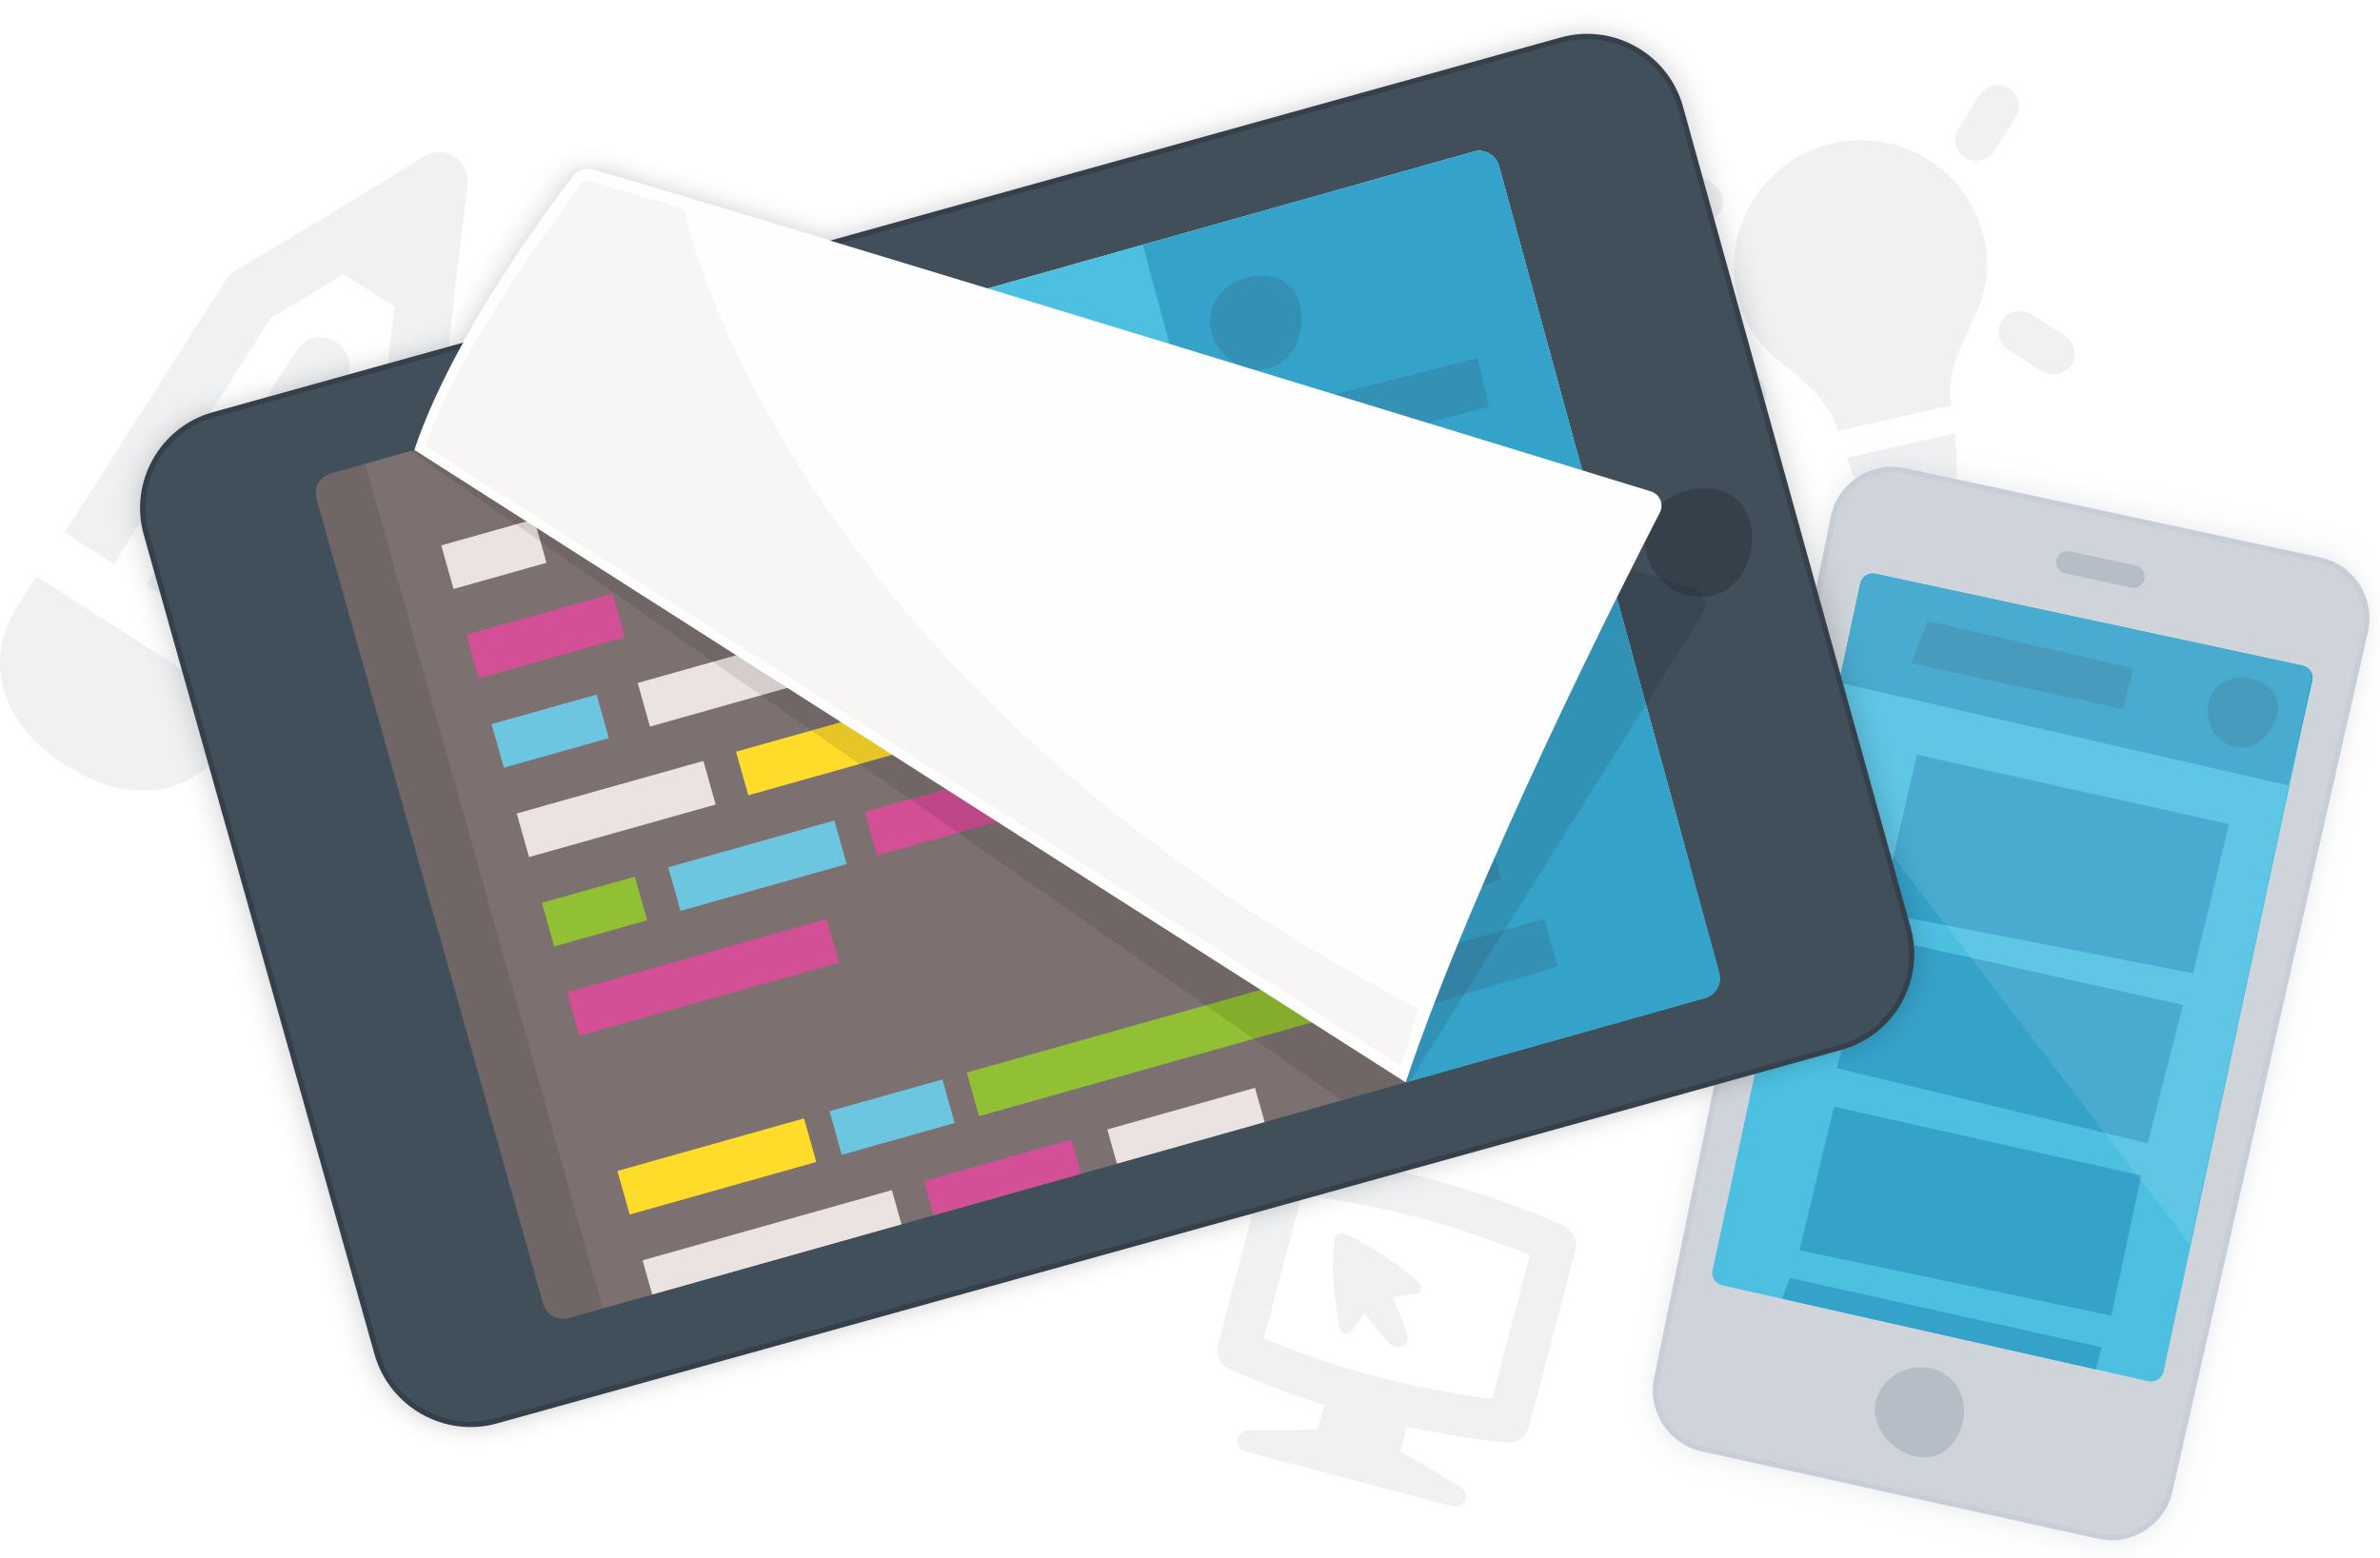
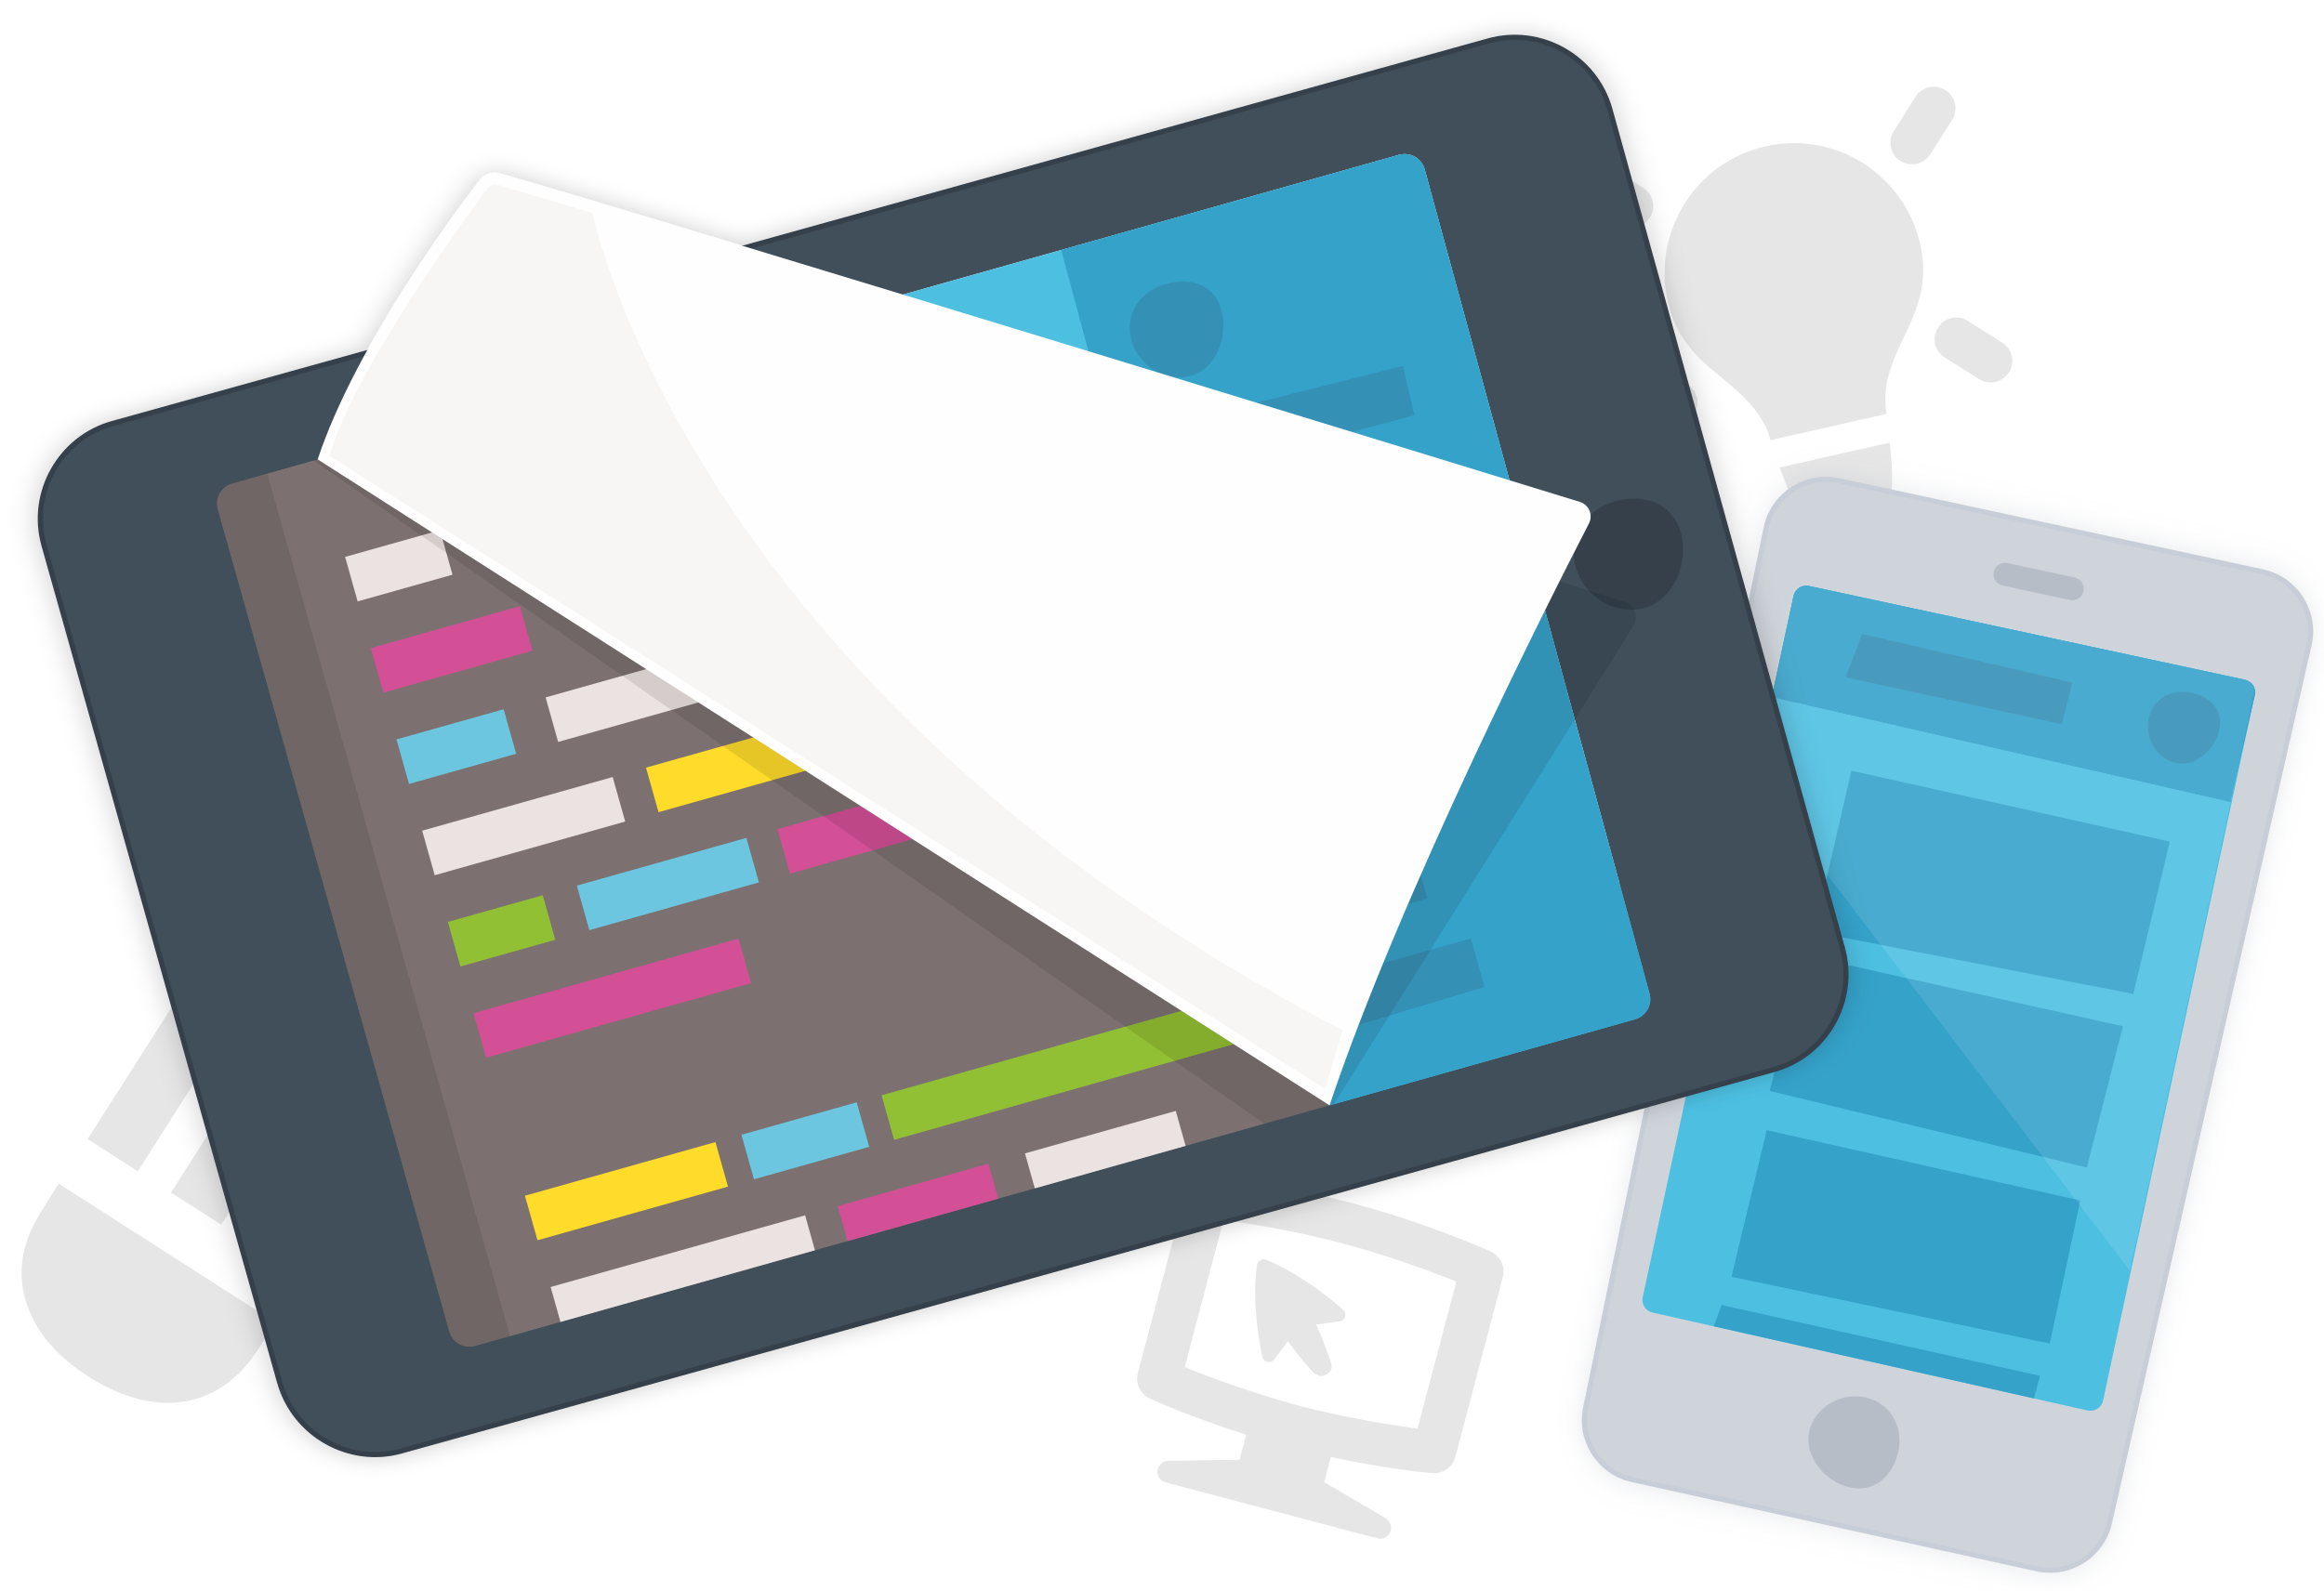
- <svg xmlns="http://www.w3.org/2000/svg" width="900" height="589" viewBox="0 0 900 589">
+ <svg xmlns="http://www.w3.org/2000/svg" width="900" height="616" viewBox="0 0 900 616">
  <defs>
    <filter id="a" width="200%" height="200%" x="-50%" y="-50%" filterUnits="objectBoundingBox">
      <feOffset in="SourceAlpha" result="shadowOffsetOuter1" />
      <feGaussianBlur stdDeviation="5" in="shadowOffsetOuter1" result="shadowBlurOuter1" />
      <feColorMatrix values="0 0 0 0 0.42 0 0 0 0 0.455 0 0 0 0 0.51 0 0 0 0.3 0" in="shadowBlurOuter1" result="shadowMatrixOuter1" />
      <feMerge>
        <feMergeNode in="shadowMatrixOuter1" />
        <feMergeNode in="SourceGraphic" />
      </feMerge>
    </filter>
    <filter id="b" width="200%" height="200%" x="-50%" y="-50%" filterUnits="objectBoundingBox">
      <feOffset in="SourceAlpha" result="shadowOffsetOuter1" />
      <feGaussianBlur stdDeviation="5" in="shadowOffsetOuter1" result="shadowBlurOuter1" />
      <feColorMatrix values="0 0 0 0 0 0 0 0 0 0 0 0 0 0 0 0 0 0 0.2 0" in="shadowBlurOuter1" result="shadowMatrixOuter1" />
      <feMerge>
        <feMergeNode in="shadowMatrixOuter1" />
        <feMergeNode in="SourceGraphic" />
      </feMerge>
    </filter>
  </defs>
-   <g fill="none" fill-rule="evenodd">
-     <g fill="#6B7482" opacity=".1" transform="translate(0 1.028)">
-       <path d="M526.27,507.876 C525.143,507.185 520.541,501.774 516.102,495.749 L511.033,502.54 C510.439,503.301 509.42,503.689 508.562,503.461 L508.439,503.429 C507.582,503.201 506.853,502.486 506.68,501.654 C506.507,500.822 502.446,482.436 504.701,467.431 C504.739,466.784 505.179,466.113 505.922,465.785 C506.573,465.3 507.373,465.25 508.074,465.566 C522.505,471.476 536.086,483.585 536.6,484.118 C537.332,484.834 537.594,485.821 537.368,486.678 C537.108,487.66 536.304,488.232 535.348,488.373 L526.632,489.613 C529.589,496.293 532.079,503.247 532.311,504.357 C532.623,506.143 531.965,507.151 530.418,508.053 C528.869,508.956 527.979,508.851 526.27,507.876 M564.181,528.116 L578.541,473.687 C570.133,470.286 554.168,464.233 536.156,459.477 C518.145,454.718 501.275,452.099 492.284,450.905 L477.924,505.334 C486.086,508.671 501.928,514.69 520.275,519.668 C538.687,524.401 555.436,526.988 564.181,528.116 M595.778,471.946 L578.181,538.634 C577.179,542.436 573.644,544.909 569.65,544.642 C568.88,544.571 553.256,543.197 532.045,538.643 L529.587,547.96 L552.402,561.329 C554.079,562.428 554.819,564.591 554.058,566.487 C553.204,568.228 551.222,569.279 549.263,568.762 L470.847,548.049 C468.888,547.532 467.683,545.64 467.799,543.705 C468.072,541.679 469.78,540.163 471.78,540.036 L498.22,539.676 L500.68,530.359 C479.985,523.843 465.717,517.322 465.015,517.006 C461.411,515.267 459.555,511.367 460.557,507.568 L478.154,440.879 C479.156,437.08 482.849,434.514 486.685,434.872 C487.698,435.008 512.256,437.297 540.07,444.644 C567.883,451.99 590.252,462.095 591.199,462.476 C594.835,464.092 596.78,468.146 595.778,471.946" />
-       <path d="M778.56,120.118 L764.179,115.639 C759.912,114.309 757.591,109.888 758.92,105.616 C760.248,101.344 764.664,99.022 768.937,100.351 L783.316,104.831 C787.585,106.16 789.906,110.581 788.578,114.853 C787.949,116.876 786.421,118.621 784.65,119.55 C782.885,120.476 780.582,120.748 778.56,120.118 L778.56,120.118 Z M729.515,49.606 C725.249,48.277 722.928,43.855 724.253,39.584 L728.731,25.198 C730.059,20.926 734.478,18.604 738.748,19.933 C743.017,21.262 745.338,25.683 744.01,29.955 L739.533,44.341 C738.904,46.367 737.377,48.109 735.608,49.038 C733.84,49.967 731.537,50.236 729.515,49.606 L729.515,49.606 Z M725.869,183.727 C722.833,180.809 719.013,175.673 715.714,170.82 L752.687,151.39 C754.806,156.859 756.861,162.925 757.686,167.004 C759.686,177.613 758.706,184.336 749.129,189.368 C739.554,194.398 733.318,191.47 725.869,183.727 L725.869,183.727 Z M665.42,179.572 C661.154,178.243 658.833,173.824 660.158,169.549 L664.635,155.163 C665.964,150.892 670.386,148.569 674.656,149.898 C678.925,151.228 681.246,155.649 679.918,159.921 L675.441,174.307 C674.811,176.33 673.281,178.075 671.516,179.003 C669.748,179.932 667.445,180.201 665.42,179.572 L665.42,179.572 Z M709.728,161.932 C708.653,160.239 708.11,159.206 708.11,159.206 C702.918,152.535 696.666,148.863 684.652,143.518 C672.634,138.171 665.231,132.659 659.66,122.049 C647.588,99.056 655.934,69.847 679.799,57.303 C703.666,44.763 732.444,54.465 744.514,77.458 C750.084,88.067 750.414,97.299 747.992,110.23 C745.427,123.238 744.902,130.471 747.592,138.461 C747.592,138.461 747.986,139.57 748.768,141.416 L709.728,161.932 Z M635.234,99.153 L620.853,94.674 C616.583,93.345 614.262,88.926 615.59,84.651 C616.919,80.379 621.341,78.057 625.611,79.386 L639.992,83.866 C644.262,85.195 646.58,89.617 645.254,93.888 C644.622,95.911 643.092,97.656 641.327,98.585 C639.562,99.514 637.256,99.783 635.234,99.153 L635.234,99.153 Z" transform="rotate(15 702.084 105.71)" />
-       <path d="M169.097,236.156 C166.491,224.265 174.014,212.501 185.899,209.89 C197.783,207.276 209.545,214.807 212.154,226.698 C214.764,238.588 207.237,250.356 195.352,252.967 C183.468,255.578 171.706,248.047 169.097,236.156 L169.097,236.156 Z M124.382,272.32 C122.212,262.448 128.516,252.598 138.38,250.431 C148.248,248.264 158.093,254.567 160.262,264.44 C162.428,274.313 156.124,284.163 146.257,286.33 C136.392,288.497 126.547,282.193 124.382,272.32 L124.382,272.32 Z M130.432,143.517 L73.952,232.126 L55.357,220.219 L112.06,131.562 C115.385,126.363 121.889,124.934 127.085,128.261 C132.284,131.587 133.76,138.318 130.432,143.517 L130.432,143.517 Z M176.821,68.888 C173.691,94.27 170.055,123.762 167.472,151.612 C167.141,153.328 166.542,154.873 165.717,156.464 L104.581,251.739 L85.986,239.832 L145.716,146.746 C146.691,136.184 147.888,125.572 149.086,114.964 L129.94,102.704 C120.811,108.237 111.684,113.769 102.503,119.081 L43.048,212.339 L24.452,200.428 L85.309,104.981 C86.407,103.566 87.556,102.371 88.977,101.354 C112.497,87.487 137.166,72.425 160.139,58.205 C163.658,56.022 168.336,55.935 171.891,58.212 C175.445,60.486 177.326,64.777 176.821,68.888 L176.821,68.888 Z M13.727,216.899 L94.131,268.378 L87.255,278.828 C80.955,288.678 72.246,295.062 62.155,297.278 C50.721,299.788 37.826,296.743 24.698,288.338 C12.665,280.632 5.018,271.491 1.758,260.919 C-1.826,249.948 0.123,238.465 7.122,227.52 L13.727,216.899 Z" />
+   <g fill="none" fill-rule="evenodd" transform="translate(-1)">
+     <g fill="#000000" opacity=".1" transform="translate(9.362 1.075)">
+       <path d="M500.979,531.157 C499.801,530.435 494.991,524.776 490.35,518.474 L485.052,525.577 C484.431,526.373 483.366,526.778 482.469,526.54 L482.34,526.506 C481.445,526.268 480.683,525.52 480.502,524.65 C480.321,523.78 476.076,504.551 478.433,488.858 C478.473,488.181 478.933,487.48 479.709,487.137 C480.39,486.629 481.226,486.577 481.959,486.908 C497.043,493.089 511.239,505.753 511.777,506.31 C512.542,507.059 512.816,508.091 512.58,508.987 C512.308,510.015 511.468,510.613 510.468,510.761 L501.358,512.057 C504.448,519.043 507.051,526.316 507.294,527.477 C507.62,529.345 506.932,530.399 505.315,531.343 C503.696,532.287 502.765,532.177 500.979,531.157 M540.608,552.325 L555.618,495.401 C546.829,491.845 530.14,485.514 511.313,480.539 C492.486,475.562 474.852,472.824 465.454,471.575 L450.443,528.499 C458.975,531.989 475.535,538.284 494.712,543.489 C513.958,548.44 531.467,551.145 540.608,552.325 M573.635,493.58 L555.242,563.325 C554.194,567.301 550.499,569.887 546.324,569.608 C545.52,569.535 529.188,568.097 507.015,563.335 L504.446,573.079 L528.295,587.061 C530.047,588.21 530.821,590.472 530.026,592.455 C529.133,594.276 527.062,595.375 525.014,594.834 L443.045,573.172 C440.997,572.631 439.738,570.652 439.859,568.629 C440.145,566.51 441.931,564.925 444.021,564.791 L471.659,564.415 L474.23,554.671 C452.598,547.856 437.683,541.037 436.95,540.705 C433.183,538.887 431.242,534.808 432.29,530.835 L450.684,461.089 C451.731,457.116 455.591,454.432 459.601,454.806 C460.66,454.949 486.331,457.342 515.404,465.027 C544.477,472.709 567.859,483.278 568.849,483.676 C572.65,485.366 574.683,489.606 573.635,493.58" />
+       <path d="M764.697,125.624 L749.664,120.939 C745.205,119.549 742.778,114.925 744.167,110.458 C745.556,105.99 750.172,103.561 754.638,104.951 L769.668,109.636 C774.131,111.026 776.557,115.651 775.168,120.118 C774.511,122.234 772.914,124.059 771.063,125.03 C769.218,125.998 766.811,126.283 764.697,125.624 L764.697,125.624 Z M713.431,51.88 C708.971,50.49 706.545,45.866 707.93,41.398 L712.61,26.353 C713.999,21.885 718.618,19.456 723.081,20.846 C727.544,22.237 729.971,26.861 728.582,31.328 L723.902,46.374 C723.244,48.493 721.648,50.314 719.8,51.286 C717.951,52.257 715.544,52.538 713.431,51.88 L713.431,51.88 Z M709.619,192.15 C706.446,189.098 702.452,183.726 699.004,178.651 L737.651,158.329 C739.867,164.05 742.015,170.393 742.877,174.659 C744.968,185.755 743.944,192.786 733.932,198.049 C723.924,203.309 717.405,200.248 709.619,192.15 L709.619,192.15 Z M646.432,187.803 C641.973,186.413 639.546,181.792 640.932,177.322 L645.612,162.276 C647.001,157.808 651.623,155.38 656.086,156.77 C660.549,158.16 662.975,162.784 661.587,167.252 L656.907,182.297 C656.249,184.413 654.65,186.238 652.804,187.209 C650.956,188.181 648.549,188.462 646.432,187.803 L646.432,187.803 Z M692.747,169.355 C691.624,167.584 691.055,166.504 691.055,166.504 C685.628,159.528 679.094,155.687 666.535,150.097 C653.973,144.505 646.234,138.74 640.411,127.644 C627.792,103.596 636.517,73.048 661.462,59.93 C686.411,46.815 716.492,56.961 729.109,81.009 C734.931,92.105 735.276,101.759 732.745,115.283 C730.063,128.887 729.514,136.451 732.327,144.808 C732.327,144.808 732.738,145.968 733.556,147.899 L692.747,169.355 Z M614.879,103.699 L599.846,99.014 C595.383,97.624 592.957,93.003 594.345,88.532 C595.734,84.064 600.357,81.635 604.82,83.026 L619.853,87.71 C624.316,89.101 626.739,93.725 625.353,98.192 C624.692,100.308 623.093,102.133 621.248,103.104 C619.402,104.076 616.992,104.357 614.879,103.699 L614.879,103.699 Z" transform="rotate(15 684.757 110.556)" />
+       <path d="M176.756,477.552 C174.032,465.116 181.897,452.812 194.319,450.082 C206.742,447.348 219.037,455.224 221.764,467.66 C224.492,480.096 216.624,492.403 204.201,495.133 C191.778,497.864 179.484,489.988 176.756,477.552 L176.756,477.552 Z M130.016,515.374 C127.748,505.049 134.337,494.747 144.648,492.481 C154.963,490.214 165.254,496.807 167.521,507.132 C169.785,517.458 163.196,527.759 152.882,530.026 C142.57,532.292 132.279,525.7 130.016,515.374 L130.016,515.374 Z M136.34,380.666 L77.302,473.337 L57.864,460.885 L117.136,368.163 C120.611,362.726 127.41,361.232 132.841,364.711 C138.276,368.19 139.819,375.229 136.34,380.666 L136.34,380.666 Z M184.831,302.616 C181.558,329.161 177.758,360.005 175.057,389.132 C174.712,390.927 174.086,392.543 173.223,394.207 L109.319,493.849 L89.881,481.397 L152.316,384.044 C153.335,372.997 154.587,361.899 155.839,350.805 L135.826,337.983 C126.283,343.769 116.743,349.555 107.146,355.11 L44.998,452.643 L25.56,440.186 L89.173,340.364 C90.32,338.884 91.522,337.634 93.007,336.57 C117.593,322.068 143.379,306.315 167.392,291.444 C171.071,289.161 175.961,289.069 179.677,291.451 C183.392,293.829 185.358,298.317 184.831,302.616 L184.831,302.616 Z M14.348,457.412 L98.395,511.251 L91.207,522.18 C84.622,532.482 75.519,539.158 64.97,541.476 C53.018,544.101 39.539,540.917 25.817,532.126 C13.238,524.067 5.245,514.507 1.837,503.45 C-1.909,491.976 0.128,479.967 7.445,468.52 L14.348,457.412 Z" />
    </g>
-     <g filter="url(#a)" transform="rotate(7 -1068.747 5557.248)">
-       <path fill="#CFD4DA" stroke="#C8CED7" stroke-width="2" d="M211.305,14.513 L51.314,0.128 C38.938,-0.987 27.882,8.251 26.78,20.52 L0.149,352.235 C-0.963,364.615 8.281,375.566 20.543,376.669 L173.512,391.216 C185.886,392.329 196.831,383.08 197.933,370.811 L231.699,38.947 C232.802,26.678 223.679,15.625 211.305,14.513" />
-       <path fill="#4EC0E2" d="M45.105,40.159 L209.612,54.95 C212.285,55.192 214.214,57.502 213.975,60.179 L190.064,326.36 C189.824,329.037 187.516,330.965 184.84,330.725 L20.476,314.362 C17.801,314.122 15.872,311.813 16.113,309.136 L39.882,44.524 C40.121,41.847 42.43,39.919 45.105,40.159" />
-       <path fill="#B6BDC7" d="M146.325,29.701 C146.114,32.044 144.048,33.768 141.708,33.558 L116.291,31.273 C113.949,31.062 112.225,28.994 112.435,26.653 C112.646,24.31 114.71,22.585 117.052,22.796 L142.469,25.081 C144.809,25.292 146.535,27.359 146.325,29.701" />
-       <path fill="#35A2CA" d="M209.611,54.951 L45.107,40.16 C42.431,39.918 40.123,41.848 39.881,44.525 L36.458,82.645 L209.768,100.508 L213.974,60.177 C214.213,57.503 212.287,55.19 209.611,54.951" />
-       <path fill="#35A2CA" d="M209.611,54.951 L45.107,40.16 C42.431,39.918 40.123,41.848 39.881,44.525 L36.458,82.645 L209.768,100.508 L213.974,60.177 C214.213,57.503 212.287,55.19 209.611,54.951" />
-       <path fill="#B6BDC7" d="M117.065,354.198 C116.233,363.455 110.316,370.568 100.951,369.727 C91.698,368.895 82.556,360.539 83.398,351.17 C84.229,341.912 93.166,335.07 102.53,335.911 C111.882,336.867 117.896,344.94 117.065,354.198" />
-       <path fill="#3590B6" d="M202.559,73.246 C202.559,80.591 196.521,88.712 189.18,88.712 C181.839,88.712 175.977,82.114 175.977,74.769 C175.977,67.427 181.607,62.116 188.946,62.116 C196.287,62.116 202.559,65.901 202.559,73.246" />
-       <polygon fill="#3590B6" points="146.259 63.783 66.839 55.403 62.703 72.078 144.347 79.556" />
-       <polygon fill="#35A2CA" points="189.364 117.865 69.061 106.186 62.704 167.127 182.789 175.51" />
-       <polygon fill="#35A2CA" points="180.472 187.871 60.169 176.193 53.464 227.59 173.551 241.424" />
-       <polygon fill="#35A2CA" points="172.656 253.824 54.169 242.145 47.812 297.632 167.899 307.831" />
-       <polygon fill="#35A2CA" points="165.753 320.13 45.451 308.451 43.51 316.631 164.525 328.701" />
-       <path fill="#FEFEFE" fill-opacity=".1" d="M44.677,39.807 L209.183,54.599 C211.857,54.841 213.786,57.15 213.546,59.828 L194.005,277.351 L33.251,113.204 L39.453,44.173 C39.693,41.496 42.001,39.568 44.677,39.807" />
+     <g filter="url(#a)" transform="rotate(7 -1137.861 5484.038)">
+       <path fill="#CFD4DA" stroke="#C8CED7" stroke-width="2" d="M220.877,15.178 L53.639,0.133 C40.702,-1.033 29.145,8.63 27.993,21.461 L0.156,368.381 C-1.006,381.329 8.656,392.782 21.474,393.936 L181.371,409.15 C194.306,410.313 205.747,400.641 206.899,387.809 L242.194,40.732 C243.347,27.901 233.811,16.342 220.877,15.178" />
+       <path fill="#4EC0E2" d="M47.149,42 L219.106,57.469 C221.901,57.722 223.917,60.138 223.667,62.938 L198.673,341.32 C198.423,344.12 196.01,346.136 193.213,345.886 L21.404,328.772 C18.607,328.522 16.591,326.106 16.843,323.306 L41.688,46.565 C41.938,43.765 44.351,41.749 47.149,42" />
+       <path fill="#B6BDC7" d="M152.953,31.062 C152.733,33.513 150.573,35.316 148.127,35.096 L121.558,32.706 C119.11,32.486 117.308,30.323 117.528,27.875 C117.748,25.424 119.906,23.621 122.354,23.841 L148.923,26.231 C151.369,26.451 153.173,28.614 152.953,31.062" />
+       <path fill="#35A2CA" d="M219.105,57.47 L47.15,42 C44.353,41.748 41.94,43.766 41.687,46.566 L38.109,86.434 L219.27,105.115 L223.666,62.936 C223.916,60.138 221.902,57.72 219.105,57.47" />
+       <path fill="#35A2CA" d="M219.105,57.47 L47.15,42 C44.353,41.748 41.94,43.766 41.687,46.566 L38.109,86.434 L219.27,105.115 L223.666,62.936 C223.916,60.138 221.902,57.72 219.105,57.47" />
+       <path fill="#B6BDC7" d="M122.367,370.434 C121.498,380.116 115.313,387.555 105.524,386.675 C95.852,385.805 86.296,377.066 87.175,367.267 C88.044,357.585 97.386,350.429 107.174,351.31 C116.95,352.309 123.236,360.752 122.367,370.434" />
+       <path fill="#3590B6" d="M211.735,76.603 C211.735,84.285 205.423,92.778 197.749,92.778 C190.076,92.778 183.948,85.878 183.948,78.197 C183.948,70.518 189.833,64.963 197.504,64.963 C205.178,64.963 211.735,68.922 211.735,76.603" />
+       <polygon fill="#3590B6" points="152.884 66.707 69.866 57.943 65.543 75.383 150.885 83.203" />
+       <polygon fill="#35A2CA" points="197.941 123.268 72.19 111.054 65.544 174.788 191.069 183.555" />
+       <polygon fill="#35A2CA" points="188.646 196.484 62.894 184.269 55.885 238.023 181.412 252.491" />
+       <polygon fill="#35A2CA" points="180.477 265.459 56.623 253.245 49.977 311.276 175.504 321.942" />
+       <polygon fill="#35A2CA" points="173.261 334.805 47.51 322.591 45.481 331.145 171.978 343.769" />
+       <path fill="#FEFEFE" fill-opacity=".1" d="M46.701,41.632 L218.658,57.102 C221.453,57.355 223.469,59.77 223.219,62.57 L202.793,290.065 L34.757,118.393 L41.24,46.198 C41.49,43.398 43.903,41.382 46.701,41.632" />
    </g>
-     <g filter="url(#b)" transform="rotate(-8 658.37 -234.302)">
-       <path fill="#3F4F5A" stroke="#35414B" stroke-width="2" d="M0.464,113.808 L43.745,432.969 C46.455,452.957 65.054,467.119 84.851,464.432 L608.196,395.246 C628.174,392.534 642.149,373.948 639.463,354.14 L597.415,34.548 C594.704,14.56 576.128,0.578 556.331,3.265 L31.731,72.704 C11.934,75.391 -2.246,93.82 0.464,113.808" />
-       <path fill="#34414B" d="M578.946,178.679 C590.097,177.165 600.087,182.239 601.62,193.529 C603.133,204.685 595.737,217.74 584.452,219.272 C573.299,220.787 562.814,212.074 561.283,200.784 C559.887,189.475 567.796,180.192 578.946,178.679" />
-       <path fill="#FEFEFE" d="M121.686,94.196 L517.606,40.45 C521.924,39.864 525.808,42.82 526.394,47.142 L561.015,318.93 L121.686,94.196 Z" />
-       <path fill="#7C7170" d="M108.565,423.039 L66.064,109.632 C65.479,105.311 68.435,101.425 72.754,100.839 L315.651,67.865 C319.97,67.28 323.854,70.236 324.439,74.557 L443.204,385.498 L117.353,429.731 C113.034,430.319 109.151,427.36 108.565,423.039" />
-       <path fill="#4EC0E2" d="M517.605,40.45 L315.651,67.865 L443.205,385.498 L559.671,369.688 C563.99,369.1 566.947,365.216 566.361,360.895 L526.393,47.141 C525.808,42.82 521.924,39.864 517.605,40.45" />
-       <path fill="#35A2CA" d="M566.361,360.894 L526.395,47.143 C525.809,42.822 521.926,39.863 517.604,40.449 L388.876,57.925 L423.117,335.475 L443.206,385.497 L559.673,369.687 C563.992,369.101 566.946,365.215 566.361,360.894" />
-       <path fill="#010202" fill-opacity=".1" d="M86.057,99.032 L72.754,100.837 C68.433,101.425 65.479,105.311 66.064,109.633 L108.565,423.04 C109.151,427.361 113.034,430.319 117.353,429.731 L130.658,427.926 L86.057,99.032 Z" />
-       <polygon fill="#EBE3E1" points="148.811 145.662 112.629 150.573 110.326 133.598 146.509 128.687" />
-       <polygon fill="#EBE3E1" points="199.439 245.106 126.786 254.968 124.483 237.993 197.136 228.132" />
-       <polygon fill="#EBE3E1" points="246.941 412.14 149.887 425.316 148.078 411.988 245.135 398.812" />
-       <polygon fill="#D34F96" points="316.876 402.647 259.373 410.452 257.567 397.124 315.07 389.318" />
-       <polygon fill="#EBE3E1" points="388.306 392.95 330.802 400.756 328.996 387.428 386.499 379.622" />
-       <polygon fill="#FFDB2C" points="284.802 233.519 212.148 243.38 209.845 226.405 282.499 216.544" />
-       <polygon fill="#92C034" points="167.687 284.856 131.505 289.767 129.202 272.793 165.384 267.881" />
-       <polygon fill="#6CC6E0" points="245.354 274.313 180.684 283.092 178.383 266.117 243.051 257.338" />
-       <polygon fill="#D34F96" points="321.855 263.928 257.186 272.707 254.885 255.732 319.552 246.953" />
-       <polygon fill="#D34F96" points="237.298 310.845 136.224 324.566 133.921 307.591 234.996 293.871" />
-       <polygon fill="#FFDB2C" points="218.315 384.301 145.661 394.163 143.358 377.188 216.012 367.326" />
-       <polygon fill="#92C034" points="428.983 355.703 281.678 375.699 279.375 358.725 426.68 338.728" />
-       <polygon fill="#6CC6E0" points="272.186 376.988 228.229 382.955 225.928 365.98 269.883 360.013" />
-       <polygon fill="#3590B6" points="503.731 331.522 440.745 340.085 441.708 360.013 506.175 350.042" />
-       <polygon fill="#3590B6" points="487.305 296.116 424.319 304.678 425.282 324.607 489.749 314.636" />
-       <path fill="#010202" fill-opacity=".1" d="M444.902,385.267 L443.205,385.497 L105.285,96.422 L187.18,42.596 C190.905,37.899 197.346,36.338 202.807,38.813 L577.27,215.878 C580.899,217.594 581.922,222.28 579.339,225.352 L444.902,385.267 Z" />
-       <polygon fill="#6CC6E0" points="162.94 214.622 122.067 220.171 119.764 203.195 160.637 197.647" />
-       <polygon fill="#EBE3E1" points="235.916 204.716 178.943 212.449 176.64 195.474 233.613 187.741" />
-       <polygon fill="#D34F96" points="174.224 177.651 117.347 185.372 115.046 168.398 171.921 160.676" />
-       <polygon fill="#3590B6" points="508.26 118.07 414.52 128.105 413.882 148.38 509.964 136.749" />
-       <path fill="#3590B6" d="M444.29,86.768 C446.335,96.286 440.77,108.495 431.256,110.541 C421.743,112.586 412.308,105.669 410.265,96.151 C408.219,86.634 414.037,78.183 423.55,76.139 C433.062,74.092 442.247,77.251 444.29,86.768" />
-       <path fill="#010202" fill-opacity=".1" d="M418.359,388.87 L443.206,385.497 L324.441,74.558 C323.853,70.235 319.972,67.279 315.651,67.865 L103.54,96.422 L418.359,388.87 Z" />
-       <path fill="#FEFEFE" d="M443.205,385.498 L105.286,96.422 C124.659,57.31 167.005,14.199 179.105,2.305 C181.142,0.304 184.178,-0.264 186.796,0.873 C229.354,19.37 566.157,177.047 566.157,177.047 C569.355,178.54 570.426,182.56 568.387,185.441 C551.018,209.969 480.346,311.16 443.205,385.498" />
-       <path fill="#EBE3E1" fill-opacity=".3" d="M218.86,20.206 L185.512,4.986 C184.084,4.339 182.396,4.747 181.423,5.978 C181.423,5.978 124.651,62.57 109.804,95.758 L442.361,379.206 L451.949,358.653 C228.883,199.951 218.86,20.206 218.86,20.206" />
+     <g filter="url(#b)" transform="rotate(-8 668.474 39.567)">
+       <path fill="#3F4F5A" stroke="#35414B" stroke-width="2" d="M0.485,119.025 L45.726,452.817 C48.559,473.721 68.001,488.532 88.695,485.722 L635.745,413.364 C656.628,410.528 671.235,391.09 668.428,370.374 L624.476,36.131 C621.642,15.227 602.225,0.604 581.531,3.414 L33.168,76.037 C12.474,78.847 -2.348,98.121 0.485,119.025" />
+       <path fill="#34414B" d="M605.17,186.869 C616.826,185.287 627.269,190.593 628.872,202.401 C630.453,214.068 622.721,227.721 610.925,229.323 C599.268,230.908 588.307,221.796 586.707,209.988 C585.248,198.16 593.515,188.452 605.17,186.869" />
+       <path fill="#FEFEFE" d="M127.198,98.514 L541.051,42.304 C545.566,41.692 549.625,44.783 550.237,49.303 L586.427,333.55 L127.198,98.514 Z" />
+       <path fill="#7C7170" d="M113.483,442.431 L69.056,114.658 C68.445,110.138 71.535,106.074 76.05,105.462 L329.949,70.976 C334.463,70.364 338.523,73.455 339.135,77.975 L463.28,403.169 L122.669,449.43 C118.154,450.045 114.095,446.951 113.483,442.431" />
+       <path fill="#4EC0E2" d="M541.051,42.304 L329.949,70.976 L463.28,403.169 L585.022,386.634 C589.537,386.019 592.627,381.958 592.016,377.439 L550.237,49.302 C549.625,44.783 545.565,41.692 541.051,42.304" />
+       <path fill="#35A2CA" d="M592.015,377.438 L550.239,49.304 C549.627,44.785 545.567,41.691 541.05,42.303 L406.49,60.58 L442.283,350.854 L463.282,403.168 L585.024,386.633 C589.538,386.021 592.626,381.957 592.015,377.438" />
+       <path fill="#010202" fill-opacity=".1" d="M89.955,103.572 L76.05,105.46 C71.533,106.075 68.445,110.139 69.056,114.658 L113.483,442.432 C114.095,446.951 118.154,450.045 122.669,449.43 L136.577,447.542 L89.955,103.572 Z" />
+       <polygon fill="#EBE3E1" points="155.552 152.339 117.731 157.475 115.324 139.723 153.145 134.586" />
+       <polygon fill="#EBE3E1" points="208.473 256.342 132.528 266.656 130.121 248.903 206.066 238.589" />
+       <polygon fill="#EBE3E1" points="258.127 431.033 156.676 444.812 154.786 430.873 256.239 417.094" />
+       <polygon fill="#D34F96" points="331.23 421.104 271.122 429.268 269.234 415.329 329.342 407.165" />
+       <polygon fill="#EBE3E1" points="405.894 410.963 345.786 419.127 343.898 405.188 404.006 397.024" />
+       <polygon fill="#FFDB2C" points="297.702 244.223 221.758 254.537 219.35 236.784 295.295 226.47" />
+       <polygon fill="#92C034" points="175.283 297.914 137.462 303.05 135.055 285.298 172.876 280.161" />
+       <polygon fill="#6CC6E0" points="256.467 286.887 188.868 296.069 186.463 278.316 254.06 269.134" />
+       <polygon fill="#D34F96" points="336.434 276.026 268.835 285.208 266.43 267.455 334.027 258.274" />
+       <polygon fill="#D34F96" points="248.047 325.095 142.394 339.444 139.987 321.691 245.64 307.342" />
+       <polygon fill="#FFDB2C" points="228.204 401.918 152.259 412.231 149.852 394.478 225.796 384.165" />
+       <polygon fill="#92C034" points="448.414 372.008 294.437 392.922 292.03 375.169 446.007 354.255" />
+       <polygon fill="#6CC6E0" points="284.515 394.269 238.567 400.51 236.162 382.757 282.107 376.517" />
+       <polygon fill="#3590B6" points="526.548 346.719 460.709 355.674 461.716 376.516 529.103 366.088" />
+       <polygon fill="#3590B6" points="509.378 309.69 443.539 318.645 444.546 339.487 511.933 329.059" />
+       <path fill="#010202" fill-opacity=".1" d="M465.054,402.928 L463.28,403.169 L110.054,100.842 L195.659,44.549 C199.552,39.637 206.285,38.004 211.993,40.592 L603.418,225.774 C607.212,227.569 608.281,232.469 605.581,235.683 L465.054,402.928 Z" />
+       <polygon fill="#6CC6E0" points="170.32 224.46 127.597 230.264 125.189 212.509 167.913 206.707" />
+       <polygon fill="#EBE3E1" points="246.602 214.1 187.049 222.187 184.641 204.434 244.195 196.347" />
+       <polygon fill="#D34F96" points="182.115 185.794 122.662 193.87 120.257 176.117 179.708 168.042" />
+       <polygon fill="#3590B6" points="531.282 123.482 433.296 133.977 432.629 155.181 533.063 143.018" />
+       <path fill="#3590B6" d="M464.414,90.746 C466.553,100.699 460.736,113.468 450.79,115.609 C440.847,117.747 430.984,110.513 428.848,100.559 C426.71,90.605 432.791,81.767 442.735,79.629 C452.678,77.488 462.279,80.792 464.414,90.746" />
+       <path fill="#010202" fill-opacity=".1" d="M437.309,406.696 L463.282,403.169 L339.137,77.976 C338.523,73.455 334.465,70.363 329.948,70.976 L108.23,100.842 L437.309,406.696 Z" />
+       <path fill="#FEFEFE" d="M463.281,403.169 L110.055,100.842 C130.306,59.938 174.57,14.85 187.218,2.41 C189.347,0.317 192.521,-0.276 195.257,0.913 C239.742,20.258 591.802,185.163 591.802,185.163 C595.145,186.724 596.264,190.929 594.133,193.942 C575.977,219.594 502.104,325.424 463.281,403.169" />
+       <path fill="#EBE3E1" fill-opacity=".3" d="M228.774,21.132 L193.915,5.215 C192.422,4.538 190.658,4.964 189.641,6.252 C189.641,6.252 130.297,65.438 114.777,100.147 L462.398,396.589 L472.42,375.094 C239.251,209.117 228.774,21.132 228.774,21.132" />
    </g>
  </g>
</svg>
